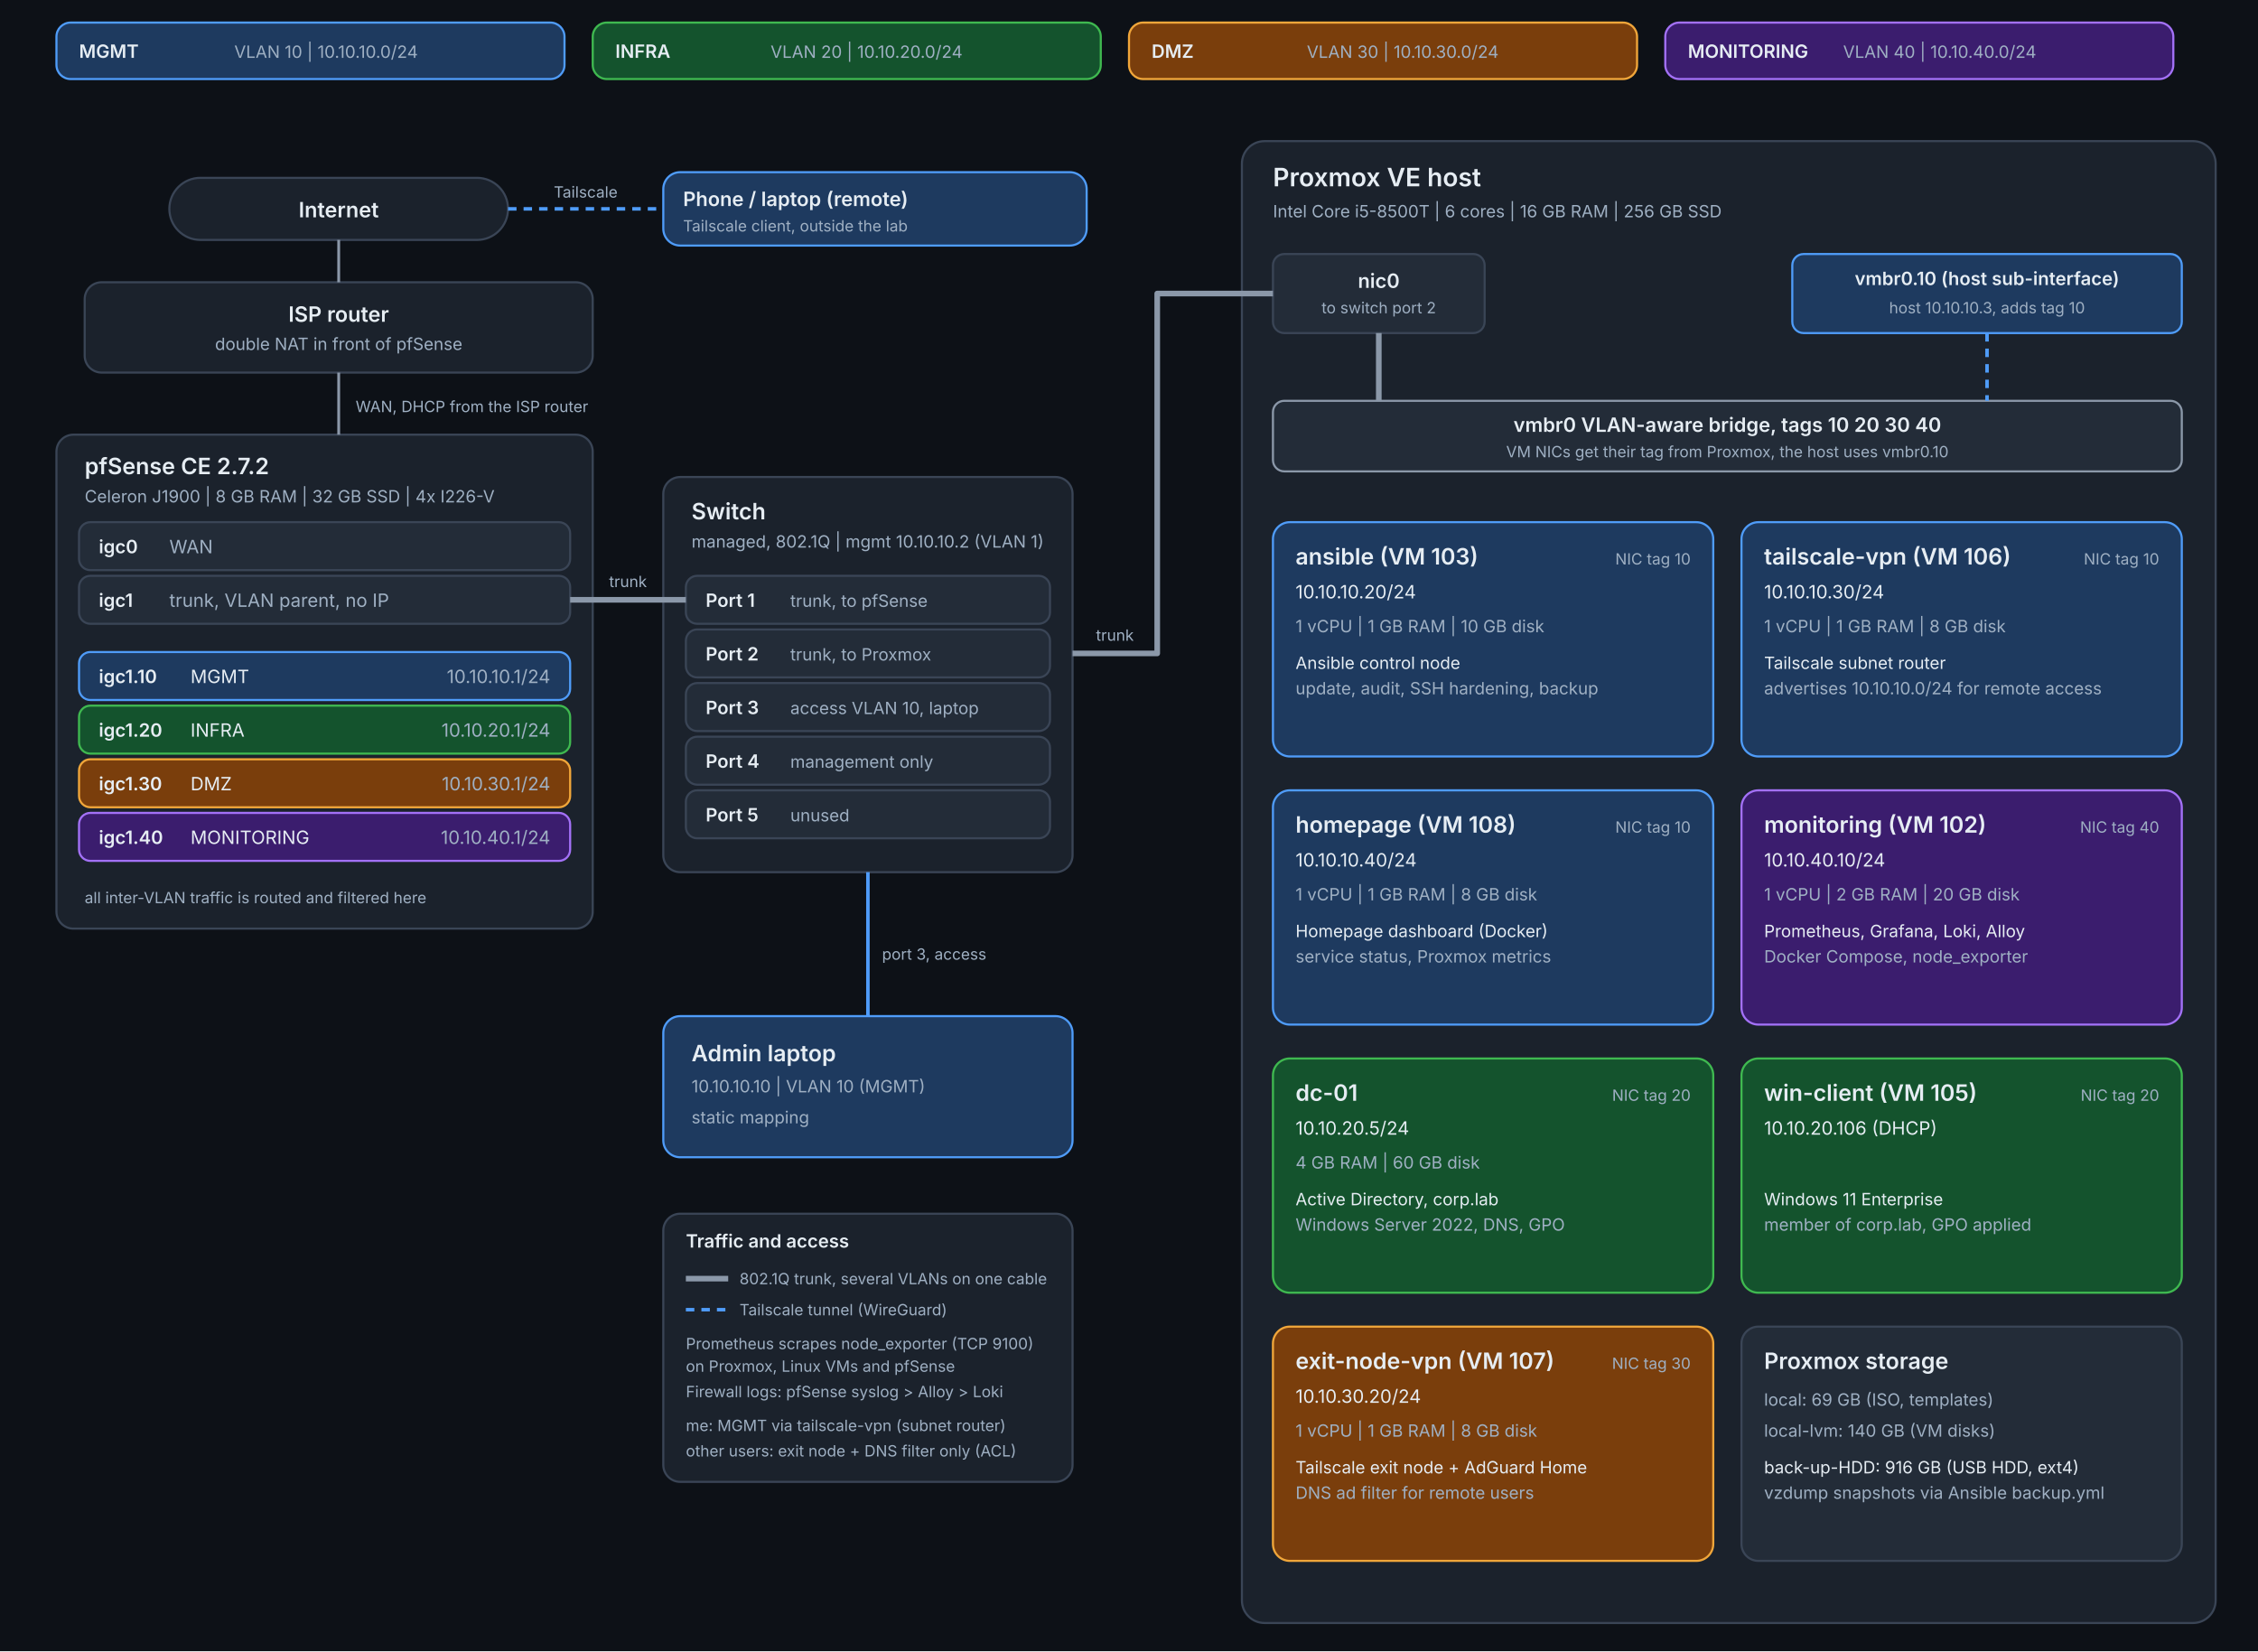
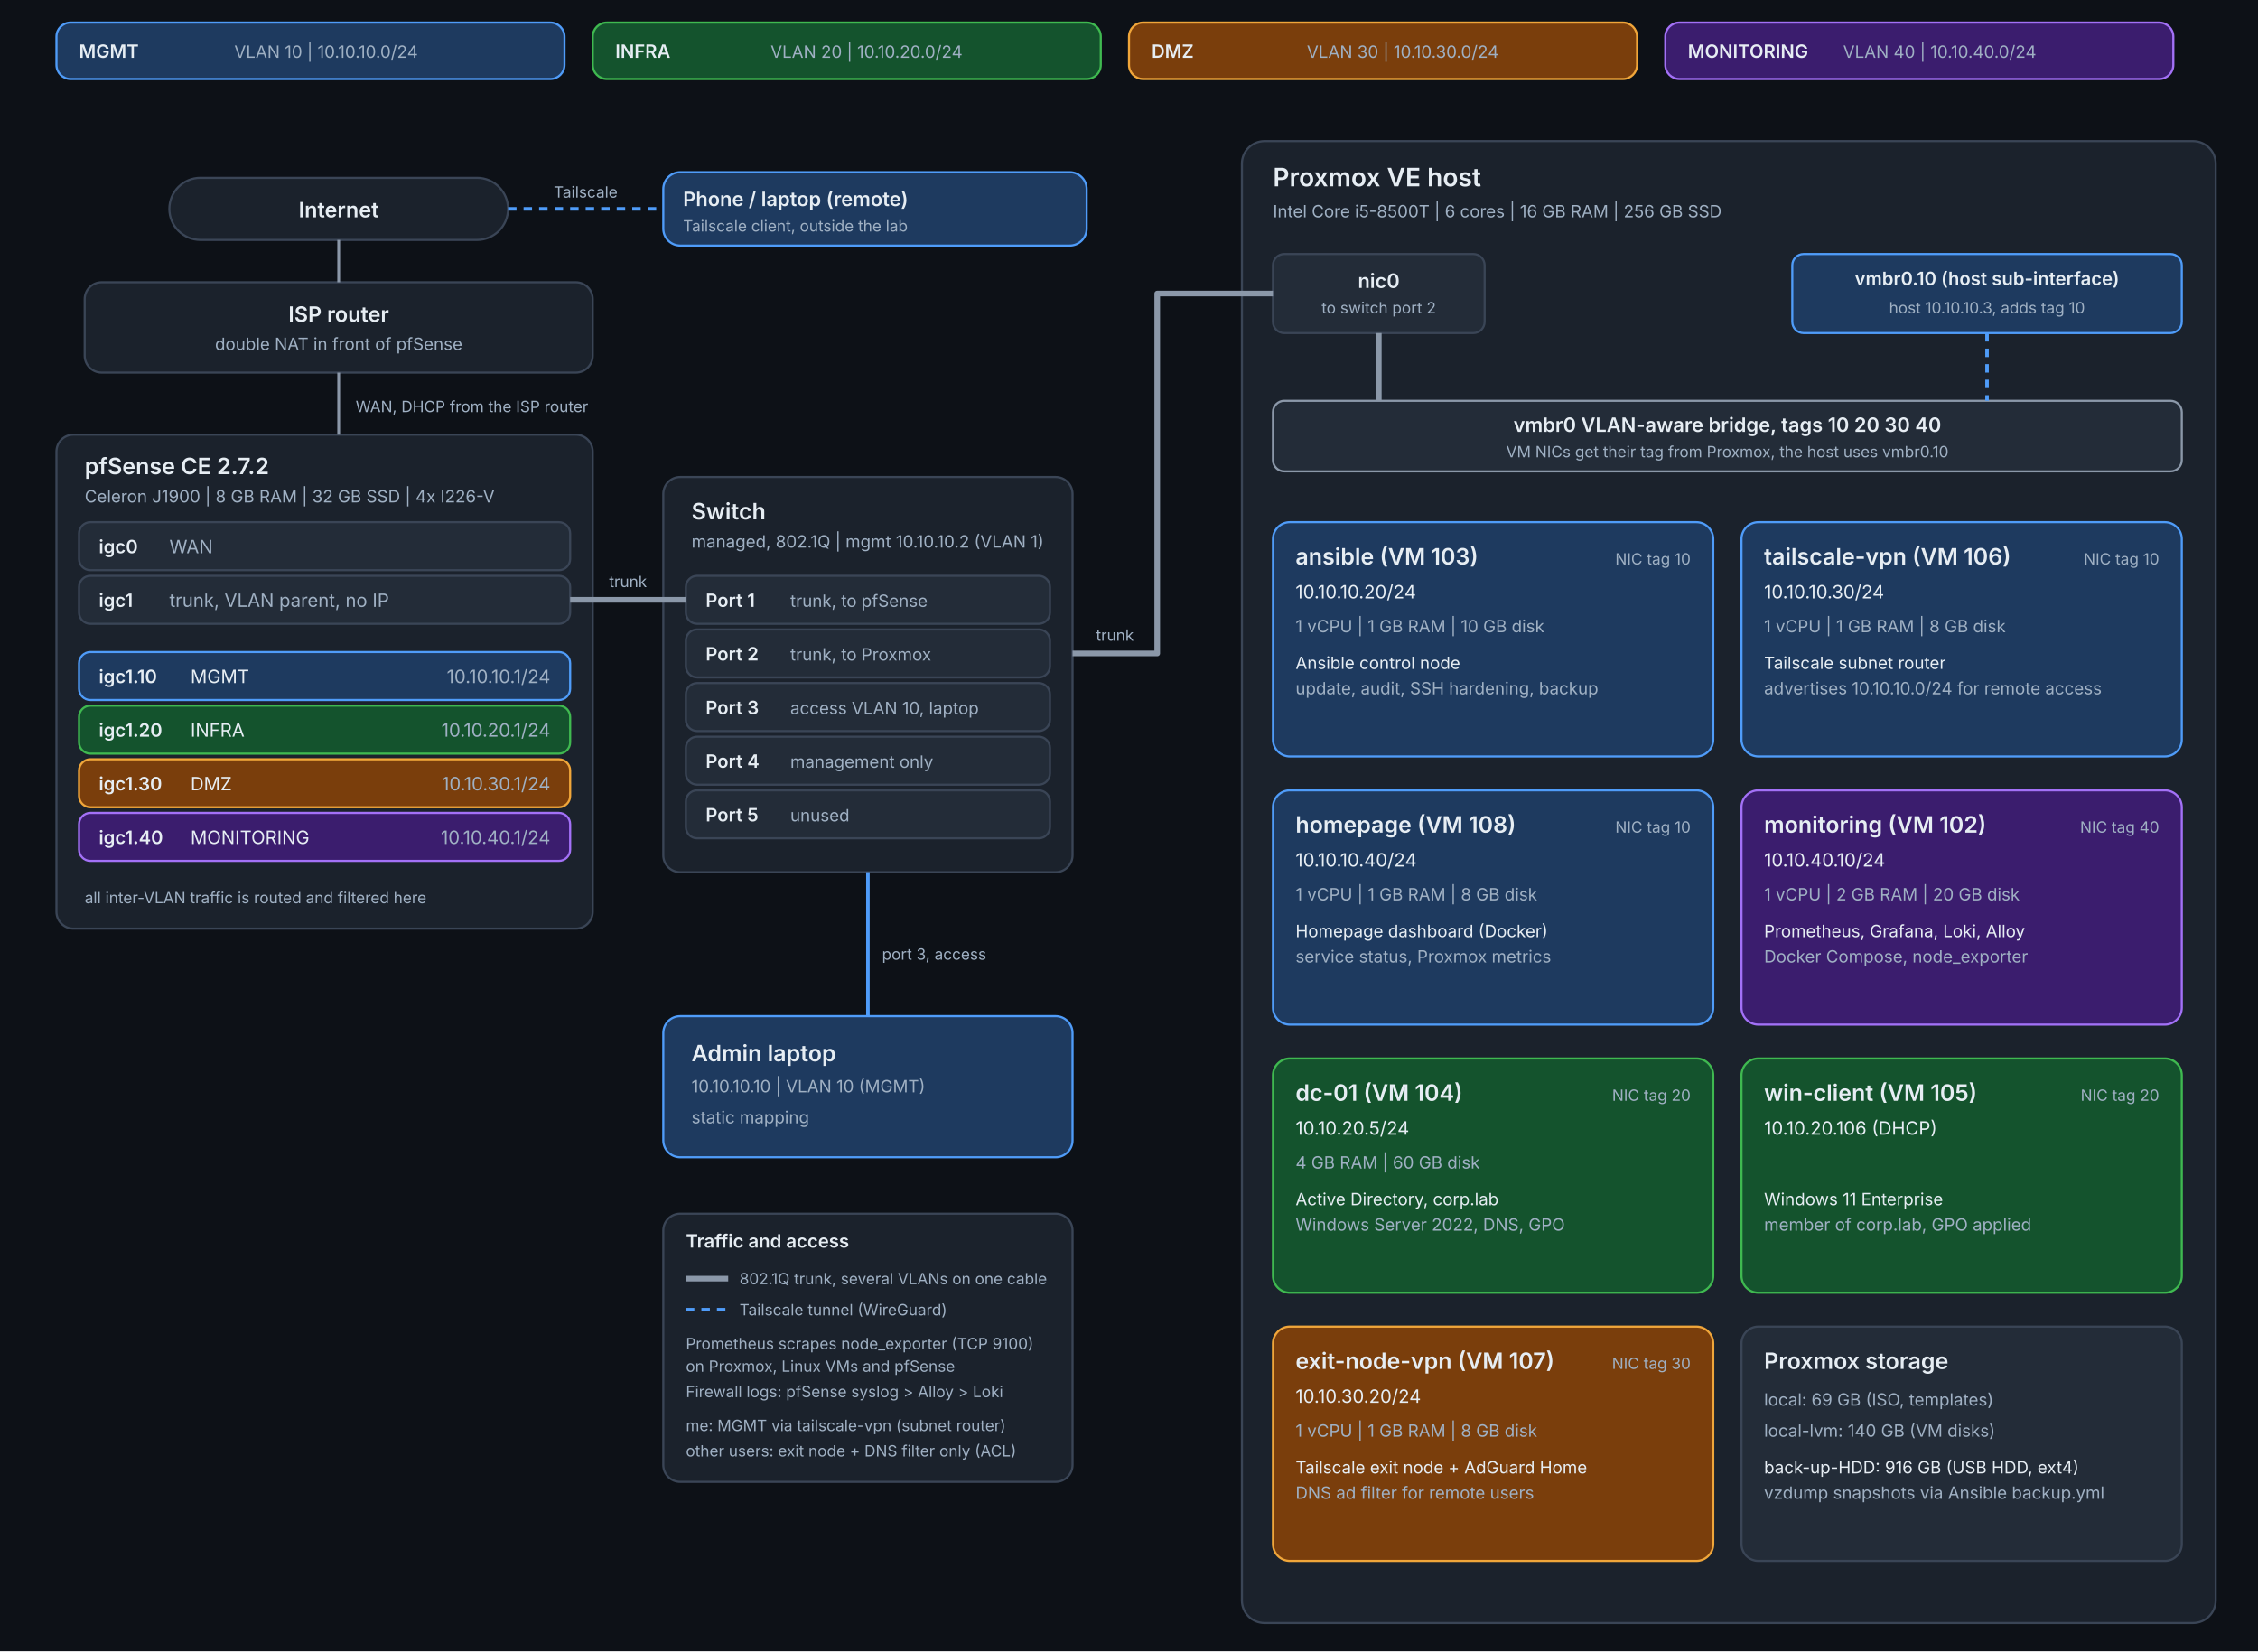
<svg xmlns="http://www.w3.org/2000/svg" width="1600" height="1170" viewBox="0 0 1600 1170">
  <rect width="1600" height="1170" fill="#0d1117" />
  <rect x="40" y="16" width="360" height="40" rx="10" fill="#1e3a5f" stroke="#4f9cf9" stroke-width="1.5" />
  <text x="56" y="41" font-size="13" fill="#e6edf3" font-weight="600" text-anchor="start" font-family="Inter, Segoe UI, Helvetica, Arial, sans-serif">MGMT</text>
  <text x="166" y="41" font-size="12" fill="#9fb0c3" font-weight="400" text-anchor="start" font-family="Inter, Segoe UI, Helvetica, Arial, sans-serif">VLAN 10  |  10.10.10.0/24</text>
  <rect x="420" y="16" width="360" height="40" rx="10" fill="#14532d" stroke="#3fb950" stroke-width="1.5" />
  <text x="436" y="41" font-size="13" fill="#e6edf3" font-weight="600" text-anchor="start" font-family="Inter, Segoe UI, Helvetica, Arial, sans-serif">INFRA</text>
  <text x="546" y="41" font-size="12" fill="#9fb0c3" font-weight="400" text-anchor="start" font-family="Inter, Segoe UI, Helvetica, Arial, sans-serif">VLAN 20  |  10.10.20.0/24</text>
  <rect x="800" y="16" width="360" height="40" rx="10" fill="#7a3e0c" stroke="#f0a63a" stroke-width="1.5" />
  <text x="816" y="41" font-size="13" fill="#e6edf3" font-weight="600" text-anchor="start" font-family="Inter, Segoe UI, Helvetica, Arial, sans-serif">DMZ</text>
  <text x="926" y="41" font-size="12" fill="#9fb0c3" font-weight="400" text-anchor="start" font-family="Inter, Segoe UI, Helvetica, Arial, sans-serif">VLAN 30  |  10.10.30.0/24</text>
  <rect x="1180" y="16" width="360" height="40" rx="10" fill="#3b1d6e" stroke="#a371f7" stroke-width="1.5" />
  <text x="1196" y="41" font-size="13" fill="#e6edf3" font-weight="600" text-anchor="start" font-family="Inter, Segoe UI, Helvetica, Arial, sans-serif">MONITORING</text>
  <text x="1306" y="41" font-size="12" fill="#9fb0c3" font-weight="400" text-anchor="start" font-family="Inter, Segoe UI, Helvetica, Arial, sans-serif">VLAN 40  |  10.10.40.0/24</text>
  <g transform="translate(0,70)">
    <rect x="120" y="56" width="240" height="44" rx="22" fill="#1b222c" stroke="#3a4556" stroke-width="1.5" />
    <text x="240" y="84" font-size="15" fill="#e6edf3" font-weight="600" text-anchor="middle" font-family="Inter, Segoe UI, Helvetica, Arial, sans-serif">Internet</text>
    <rect x="60" y="130" width="360" height="64" rx="12" fill="#1b222c" stroke="#3a4556" stroke-width="1.5" />
    <text x="240" y="158" font-size="15" fill="#e6edf3" font-weight="600" text-anchor="middle" font-family="Inter, Segoe UI, Helvetica, Arial, sans-serif">ISP router</text>
    <text x="240" y="178" font-size="12" fill="#9fb0c3" font-weight="400" text-anchor="middle" font-family="Inter, Segoe UI, Helvetica, Arial, sans-serif">double NAT in front of pfSense</text>
    <polyline points="240,100 240,130" fill="none" stroke="#8b98a9" stroke-width="2" stroke-linejoin="round" />
    <rect x="470" y="52" width="300" height="52" rx="12" fill="#1e3a5f" stroke="#4f9cf9" stroke-width="1.5" />
    <text x="484" y="76" font-size="14" fill="#e6edf3" font-weight="600" text-anchor="start" font-family="Inter, Segoe UI, Helvetica, Arial, sans-serif">Phone / laptop (remote)</text>
    <text x="484" y="94" font-size="11" fill="#9fb0c3" font-weight="400" text-anchor="start" font-family="Inter, Segoe UI, Helvetica, Arial, sans-serif">Tailscale client, outside the lab</text>
    <polyline points="360,78 470,78" fill="none" stroke="#4f9cf9" stroke-width="2.5" stroke-linejoin="round" stroke-dasharray="6 5" />
    <text x="415" y="70" font-size="11" fill="#9fb0c3" font-weight="400" text-anchor="middle" font-family="Inter, Segoe UI, Helvetica, Arial, sans-serif">Tailscale</text>
    <rect x="40" y="238" width="380" height="350" rx="12" fill="#1b222c" stroke="#3a4556" stroke-width="1.5" />
    <text x="60" y="266" font-size="16" fill="#e6edf3" font-weight="600" text-anchor="start" font-family="Inter, Segoe UI, Helvetica, Arial, sans-serif">pfSense CE 2.7.2</text>
    <text x="60" y="286" font-size="12" fill="#9fb0c3" font-weight="400" text-anchor="start" font-family="Inter, Segoe UI, Helvetica, Arial, sans-serif">Celeron J1900 | 8 GB RAM | 32 GB SSD | 4x I226-V</text>
    <polyline points="240,194 240,238" fill="none" stroke="#8b98a9" stroke-width="2" stroke-linejoin="round" />
    <text x="252" y="222" font-size="11" fill="#9fb0c3" font-weight="400" text-anchor="start" font-family="Inter, Segoe UI, Helvetica, Arial, sans-serif">WAN, DHCP from the ISP router</text>
    <rect x="56" y="300" width="348" height="34" rx="8" fill="#232c38" stroke="#3a4556" stroke-width="1.5" />
    <text x="70" y="322" font-size="13" fill="#e6edf3" font-weight="600" text-anchor="start" font-family="Inter, Segoe UI, Helvetica, Arial, sans-serif">igc0</text>
    <text x="120" y="322" font-size="13" fill="#9fb0c3" font-weight="400" text-anchor="start" font-family="Inter, Segoe UI, Helvetica, Arial, sans-serif">WAN</text>
    <rect x="56" y="338" width="348" height="34" rx="8" fill="#232c38" stroke="#3a4556" stroke-width="1.5" />
    <text x="70" y="360" font-size="13" fill="#e6edf3" font-weight="600" text-anchor="start" font-family="Inter, Segoe UI, Helvetica, Arial, sans-serif">igc1</text>
    <text x="120" y="360" font-size="13" fill="#9fb0c3" font-weight="400" text-anchor="start" font-family="Inter, Segoe UI, Helvetica, Arial, sans-serif">trunk, VLAN parent, no IP</text>
    <rect x="56" y="392" width="348" height="34" rx="8" fill="#1e3a5f" stroke="#4f9cf9" stroke-width="1.5" />
    <text x="70" y="414" font-size="13" fill="#e6edf3" font-weight="600" text-anchor="start" font-family="Inter, Segoe UI, Helvetica, Arial, sans-serif">igc1.10</text>
    <text x="135" y="414" font-size="13" fill="#e6edf3" font-weight="400" text-anchor="start" font-family="Inter, Segoe UI, Helvetica, Arial, sans-serif">MGMT</text>
    <text x="390" y="414" font-size="13" fill="#9fb0c3" font-weight="400" text-anchor="end" font-family="Inter, Segoe UI, Helvetica, Arial, sans-serif">10.10.10.1/24</text>
    <rect x="56" y="430" width="348" height="34" rx="8" fill="#14532d" stroke="#3fb950" stroke-width="1.5" />
    <text x="70" y="452" font-size="13" fill="#e6edf3" font-weight="600" text-anchor="start" font-family="Inter, Segoe UI, Helvetica, Arial, sans-serif">igc1.20</text>
    <text x="135" y="452" font-size="13" fill="#e6edf3" font-weight="400" text-anchor="start" font-family="Inter, Segoe UI, Helvetica, Arial, sans-serif">INFRA</text>
    <text x="390" y="452" font-size="13" fill="#9fb0c3" font-weight="400" text-anchor="end" font-family="Inter, Segoe UI, Helvetica, Arial, sans-serif">10.10.20.1/24</text>
    <rect x="56" y="468" width="348" height="34" rx="8" fill="#7a3e0c" stroke="#f0a63a" stroke-width="1.5" />
    <text x="70" y="490" font-size="13" fill="#e6edf3" font-weight="600" text-anchor="start" font-family="Inter, Segoe UI, Helvetica, Arial, sans-serif">igc1.30</text>
    <text x="135" y="490" font-size="13" fill="#e6edf3" font-weight="400" text-anchor="start" font-family="Inter, Segoe UI, Helvetica, Arial, sans-serif">DMZ</text>
    <text x="390" y="490" font-size="13" fill="#9fb0c3" font-weight="400" text-anchor="end" font-family="Inter, Segoe UI, Helvetica, Arial, sans-serif">10.10.30.1/24</text>
    <rect x="56" y="506" width="348" height="34" rx="8" fill="#3b1d6e" stroke="#a371f7" stroke-width="1.5" />
    <text x="70" y="528" font-size="13" fill="#e6edf3" font-weight="600" text-anchor="start" font-family="Inter, Segoe UI, Helvetica, Arial, sans-serif">igc1.40</text>
    <text x="135" y="528" font-size="13" fill="#e6edf3" font-weight="400" text-anchor="start" font-family="Inter, Segoe UI, Helvetica, Arial, sans-serif">MONITORING</text>
    <text x="390" y="528" font-size="13" fill="#9fb0c3" font-weight="400" text-anchor="end" font-family="Inter, Segoe UI, Helvetica, Arial, sans-serif">10.10.40.1/24</text>
    <text x="60" y="570" font-size="11" fill="#9fb0c3" font-weight="400" text-anchor="start" font-family="Inter, Segoe UI, Helvetica, Arial, sans-serif">all inter-VLAN traffic is routed and filtered here</text>
    <rect x="470" y="268" width="290" height="280" rx="12" fill="#1b222c" stroke="#3a4556" stroke-width="1.5" />
    <text x="490" y="298" font-size="16" fill="#e6edf3" font-weight="600" text-anchor="start" font-family="Inter, Segoe UI, Helvetica, Arial, sans-serif">Switch</text>
    <text x="490" y="318" font-size="12" fill="#9fb0c3" font-weight="400" text-anchor="start" font-family="Inter, Segoe UI, Helvetica, Arial, sans-serif">managed, 802.1Q | mgmt 10.10.10.2 (VLAN 1)</text>
    <rect x="486" y="338" width="258" height="34" rx="8" fill="#232c38" stroke="#3a4556" stroke-width="1.5" />
    <text x="500" y="360" font-size="13" fill="#e6edf3" font-weight="600" text-anchor="start" font-family="Inter, Segoe UI, Helvetica, Arial, sans-serif">Port 1</text>
    <text x="560" y="360" font-size="12" fill="#9fb0c3" font-weight="400" text-anchor="start" font-family="Inter, Segoe UI, Helvetica, Arial, sans-serif">trunk, to pfSense</text>
    <rect x="486" y="376" width="258" height="34" rx="8" fill="#232c38" stroke="#3a4556" stroke-width="1.5" />
    <text x="500" y="398" font-size="13" fill="#e6edf3" font-weight="600" text-anchor="start" font-family="Inter, Segoe UI, Helvetica, Arial, sans-serif">Port 2</text>
    <text x="560" y="398" font-size="12" fill="#9fb0c3" font-weight="400" text-anchor="start" font-family="Inter, Segoe UI, Helvetica, Arial, sans-serif">trunk, to Proxmox</text>
    <rect x="486" y="414" width="258" height="34" rx="8" fill="#232c38" stroke="#3a4556" stroke-width="1.5" />
    <text x="500" y="436" font-size="13" fill="#e6edf3" font-weight="600" text-anchor="start" font-family="Inter, Segoe UI, Helvetica, Arial, sans-serif">Port 3</text>
    <text x="560" y="436" font-size="12" fill="#9fb0c3" font-weight="400" text-anchor="start" font-family="Inter, Segoe UI, Helvetica, Arial, sans-serif">access VLAN 10, laptop</text>
    <rect x="486" y="452" width="258" height="34" rx="8" fill="#232c38" stroke="#3a4556" stroke-width="1.5" />
    <text x="500" y="474" font-size="13" fill="#e6edf3" font-weight="600" text-anchor="start" font-family="Inter, Segoe UI, Helvetica, Arial, sans-serif">Port 4</text>
    <text x="560" y="474" font-size="12" fill="#9fb0c3" font-weight="400" text-anchor="start" font-family="Inter, Segoe UI, Helvetica, Arial, sans-serif">management only</text>
    <rect x="486" y="490" width="258" height="34" rx="8" fill="#232c38" stroke="#3a4556" stroke-width="1.5" />
    <text x="500" y="512" font-size="13" fill="#e6edf3" font-weight="600" text-anchor="start" font-family="Inter, Segoe UI, Helvetica, Arial, sans-serif">Port 5</text>
    <text x="560" y="512" font-size="12" fill="#9fb0c3" font-weight="400" text-anchor="start" font-family="Inter, Segoe UI, Helvetica, Arial, sans-serif">unused</text>
    <polyline points="404,355 486,355" fill="none" stroke="#8b98a9" stroke-width="4" stroke-linejoin="round" />
    <text x="445" y="346" font-size="11" fill="#9fb0c3" font-weight="400" text-anchor="middle" font-family="Inter, Segoe UI, Helvetica, Arial, sans-serif">trunk</text>
    <rect x="470" y="650" width="290" height="100" rx="12" fill="#1e3a5f" stroke="#4f9cf9" stroke-width="1.5" />
    <text x="490" y="682" font-size="16" fill="#e6edf3" font-weight="600" text-anchor="start" font-family="Inter, Segoe UI, Helvetica, Arial, sans-serif">Admin laptop</text>
    <text x="490" y="704" font-size="12" fill="#9fb0c3" font-weight="400" text-anchor="start" font-family="Inter, Segoe UI, Helvetica, Arial, sans-serif">10.10.10.10 | VLAN 10 (MGMT)</text>
    <text x="490" y="726" font-size="12" fill="#9fb0c3" font-weight="400" text-anchor="start" font-family="Inter, Segoe UI, Helvetica, Arial, sans-serif">static mapping</text>
    <polyline points="615,650 615,548" fill="none" stroke="#4f9cf9" stroke-width="2.5" stroke-linejoin="round" />
    <text x="625" y="610" font-size="11" fill="#9fb0c3" font-weight="400" text-anchor="start" font-family="Inter, Segoe UI, Helvetica, Arial, sans-serif">port 3, access</text>
    <rect x="470" y="790" width="290" height="190" rx="12" fill="#1b222c" stroke="#3a4556" stroke-width="1.5" />
    <text x="486" y="814" font-size="13" fill="#e6edf3" font-weight="600" text-anchor="start" font-family="Inter, Segoe UI, Helvetica, Arial, sans-serif">Traffic and access</text>
    <polyline points="486,836 516,836" fill="none" stroke="#8b98a9" stroke-width="4" stroke-linejoin="round" />
    <text x="524" y="840" font-size="11" fill="#9fb0c3" font-weight="400" text-anchor="start" font-family="Inter, Segoe UI, Helvetica, Arial, sans-serif">802.1Q trunk, several VLANs on one cable</text>
    <polyline points="486,858 516,858" fill="none" stroke="#4f9cf9" stroke-width="2.5" stroke-linejoin="round" stroke-dasharray="6 5" />
    <text x="524" y="862" font-size="11" fill="#9fb0c3" font-weight="400" text-anchor="start" font-family="Inter, Segoe UI, Helvetica, Arial, sans-serif">Tailscale tunnel (WireGuard)</text>
    <text x="486" y="886" font-size="11" fill="#9fb0c3" font-weight="400" text-anchor="start" font-family="Inter, Segoe UI, Helvetica, Arial, sans-serif">Prometheus scrapes node_exporter (TCP 9100)</text>
    <text x="486" y="902" font-size="11" fill="#9fb0c3" font-weight="400" text-anchor="start" font-family="Inter, Segoe UI, Helvetica, Arial, sans-serif">on Proxmox, Linux VMs and pfSense</text>
    <text x="486" y="920" font-size="11" fill="#9fb0c3" font-weight="400" text-anchor="start" font-family="Inter, Segoe UI, Helvetica, Arial, sans-serif">Firewall logs: pfSense syslog &gt; Alloy &gt; Loki</text>
    <text x="486" y="944" font-size="11" fill="#9fb0c3" font-weight="400" text-anchor="start" font-family="Inter, Segoe UI, Helvetica, Arial, sans-serif">me: MGMT via tailscale-vpn (subnet router)</text>
    <text x="486" y="962" font-size="11" fill="#9fb0c3" font-weight="400" text-anchor="start" font-family="Inter, Segoe UI, Helvetica, Arial, sans-serif">other users: exit node + DNS filter only (ACL)</text>
    <rect x="880" y="30" width="690" height="1050" rx="16" fill="#1b222c" stroke="#3a4556" stroke-width="1.5" />
    <text x="902" y="62" font-size="18" fill="#e6edf3" font-weight="600" text-anchor="start" font-family="Inter, Segoe UI, Helvetica, Arial, sans-serif">Proxmox VE host</text>
    <text x="902" y="84" font-size="12" fill="#9fb0c3" font-weight="400" text-anchor="start" font-family="Inter, Segoe UI, Helvetica, Arial, sans-serif">Intel Core i5-8500T | 6 cores | 16 GB RAM | 256 GB SSD</text>
    <rect x="902" y="110" width="150" height="56" rx="8" fill="#232c38" stroke="#3a4556" stroke-width="1.5" />
    <text x="977" y="134" font-size="14" fill="#e6edf3" font-weight="600" text-anchor="middle" font-family="Inter, Segoe UI, Helvetica, Arial, sans-serif">nic0</text>
    <text x="977" y="152" font-size="11" fill="#9fb0c3" font-weight="400" text-anchor="middle" font-family="Inter, Segoe UI, Helvetica, Arial, sans-serif">to switch port 2</text>
    <rect x="1270" y="110" width="276" height="56" rx="8" fill="#1e3a5f" stroke="#4f9cf9" stroke-width="1.5" />
    <text x="1408" y="132" font-size="13" fill="#e6edf3" font-weight="600" text-anchor="middle" font-family="Inter, Segoe UI, Helvetica, Arial, sans-serif">vmbr0.10  (host sub-interface)</text>
    <text x="1408" y="152" font-size="11" fill="#9fb0c3" font-weight="400" text-anchor="middle" font-family="Inter, Segoe UI, Helvetica, Arial, sans-serif">host 10.10.10.3, adds tag 10</text>
    <rect x="902" y="214" width="644" height="50" rx="8" fill="#232c38" stroke="#8b98a9" stroke-width="1.5" />
    <text x="1224" y="236" font-size="14" fill="#e6edf3" font-weight="600" text-anchor="middle" font-family="Inter, Segoe UI, Helvetica, Arial, sans-serif">vmbr0   VLAN-aware bridge, tags 10 20 30 40</text>
    <text x="1224" y="254" font-size="11" fill="#9fb0c3" font-weight="400" text-anchor="middle" font-family="Inter, Segoe UI, Helvetica, Arial, sans-serif">VM NICs get their tag from Proxmox, the host uses vmbr0.10</text>
    <polyline points="977,166 977,214" fill="none" stroke="#8b98a9" stroke-width="4" stroke-linejoin="round" />
    <polyline points="1408,166 1408,214" fill="none" stroke="#4f9cf9" stroke-width="2.5" stroke-linejoin="round" stroke-dasharray="6 5" />
    <polyline points="760,393 820,393 820,138 902,138" fill="none" stroke="#8b98a9" stroke-width="4" stroke-linejoin="round" />
    <text x="790" y="384" font-size="11" fill="#9fb0c3" font-weight="400" text-anchor="middle" font-family="Inter, Segoe UI, Helvetica, Arial, sans-serif">trunk</text>
    <rect x="902" y="300" width="312" height="166" rx="12" fill="#1e3a5f" stroke="#4f9cf9" stroke-width="1.5" />
    <text x="918" y="330" font-size="16" fill="#e6edf3" font-weight="600" text-anchor="start" font-family="Inter, Segoe UI, Helvetica, Arial, sans-serif">ansible  (VM 103)</text>
    <text x="1198" y="330" font-size="11" fill="#9fb0c3" font-weight="400" text-anchor="end" font-family="Inter, Segoe UI, Helvetica, Arial, sans-serif">NIC tag 10</text>
    <text x="918" y="354" font-size="13" fill="#e6edf3" font-weight="400" text-anchor="start" font-family="Inter, Segoe UI, Helvetica, Arial, sans-serif">10.10.10.20/24</text>
    <text x="918" y="378" font-size="12" fill="#9fb0c3" font-weight="400" text-anchor="start" font-family="Inter, Segoe UI, Helvetica, Arial, sans-serif">1 vCPU  |  1 GB RAM  |  10 GB disk</text>
    <text x="918" y="404" font-size="12" fill="#e6edf3" font-weight="400" text-anchor="start" font-family="Inter, Segoe UI, Helvetica, Arial, sans-serif">Ansible control node</text>
    <text x="918" y="422" font-size="12" fill="#9fb0c3" font-weight="400" text-anchor="start" font-family="Inter, Segoe UI, Helvetica, Arial, sans-serif">update, audit, SSH hardening, backup</text>
    <rect x="1234" y="300" width="312" height="166" rx="12" fill="#1e3a5f" stroke="#4f9cf9" stroke-width="1.5" />
    <text x="1250" y="330" font-size="16" fill="#e6edf3" font-weight="600" text-anchor="start" font-family="Inter, Segoe UI, Helvetica, Arial, sans-serif">tailscale-vpn  (VM 106)</text>
    <text x="1530" y="330" font-size="11" fill="#9fb0c3" font-weight="400" text-anchor="end" font-family="Inter, Segoe UI, Helvetica, Arial, sans-serif">NIC tag 10</text>
    <text x="1250" y="354" font-size="13" fill="#e6edf3" font-weight="400" text-anchor="start" font-family="Inter, Segoe UI, Helvetica, Arial, sans-serif">10.10.10.30/24</text>
    <text x="1250" y="378" font-size="12" fill="#9fb0c3" font-weight="400" text-anchor="start" font-family="Inter, Segoe UI, Helvetica, Arial, sans-serif">1 vCPU  |  1 GB RAM  |  8 GB disk</text>
    <text x="1250" y="404" font-size="12" fill="#e6edf3" font-weight="400" text-anchor="start" font-family="Inter, Segoe UI, Helvetica, Arial, sans-serif">Tailscale subnet router</text>
    <text x="1250" y="422" font-size="12" fill="#9fb0c3" font-weight="400" text-anchor="start" font-family="Inter, Segoe UI, Helvetica, Arial, sans-serif">advertises 10.10.10.0/24 for remote access</text>
    <rect x="902" y="490" width="312" height="166" rx="12" fill="#1e3a5f" stroke="#4f9cf9" stroke-width="1.5" />
    <text x="918" y="520" font-size="16" fill="#e6edf3" font-weight="600" text-anchor="start" font-family="Inter, Segoe UI, Helvetica, Arial, sans-serif">homepage  (VM 108)</text>
    <text x="1198" y="520" font-size="11" fill="#9fb0c3" font-weight="400" text-anchor="end" font-family="Inter, Segoe UI, Helvetica, Arial, sans-serif">NIC tag 10</text>
    <text x="918" y="544" font-size="13" fill="#e6edf3" font-weight="400" text-anchor="start" font-family="Inter, Segoe UI, Helvetica, Arial, sans-serif">10.10.10.40/24</text>
    <text x="918" y="568" font-size="12" fill="#9fb0c3" font-weight="400" text-anchor="start" font-family="Inter, Segoe UI, Helvetica, Arial, sans-serif">1 vCPU  |  1 GB RAM  |  8 GB disk</text>
    <text x="918" y="594" font-size="12" fill="#e6edf3" font-weight="400" text-anchor="start" font-family="Inter, Segoe UI, Helvetica, Arial, sans-serif">Homepage dashboard (Docker)</text>
    <text x="918" y="612" font-size="12" fill="#9fb0c3" font-weight="400" text-anchor="start" font-family="Inter, Segoe UI, Helvetica, Arial, sans-serif">service status, Proxmox metrics</text>
    <rect x="1234" y="490" width="312" height="166" rx="12" fill="#3b1d6e" stroke="#a371f7" stroke-width="1.5" />
    <text x="1250" y="520" font-size="16" fill="#e6edf3" font-weight="600" text-anchor="start" font-family="Inter, Segoe UI, Helvetica, Arial, sans-serif">monitoring  (VM 102)</text>
    <text x="1530" y="520" font-size="11" fill="#9fb0c3" font-weight="400" text-anchor="end" font-family="Inter, Segoe UI, Helvetica, Arial, sans-serif">NIC tag 40</text>
    <text x="1250" y="544" font-size="13" fill="#e6edf3" font-weight="400" text-anchor="start" font-family="Inter, Segoe UI, Helvetica, Arial, sans-serif">10.10.40.10/24</text>
    <text x="1250" y="568" font-size="12" fill="#9fb0c3" font-weight="400" text-anchor="start" font-family="Inter, Segoe UI, Helvetica, Arial, sans-serif">1 vCPU  |  2 GB RAM  |  20 GB disk</text>
    <text x="1250" y="594" font-size="12" fill="#e6edf3" font-weight="400" text-anchor="start" font-family="Inter, Segoe UI, Helvetica, Arial, sans-serif">Prometheus, Grafana, Loki, Alloy</text>
    <text x="1250" y="612" font-size="12" fill="#9fb0c3" font-weight="400" text-anchor="start" font-family="Inter, Segoe UI, Helvetica, Arial, sans-serif">Docker Compose, node_exporter</text>
    <rect x="902" y="680" width="312" height="166" rx="12" fill="#14532d" stroke="#3fb950" stroke-width="1.5" />
-     <text x="918" y="710" font-size="16" fill="#e6edf3" font-weight="600" text-anchor="start" font-family="Inter, Segoe UI, Helvetica, Arial, sans-serif">dc-01</text>
+     <text x="918" y="710" font-size="16" fill="#e6edf3" font-weight="600" text-anchor="start" font-family="Inter, Segoe UI, Helvetica, Arial, sans-serif">dc-01  (VM 104)</text>
    <text x="1198" y="710" font-size="11" fill="#9fb0c3" font-weight="400" text-anchor="end" font-family="Inter, Segoe UI, Helvetica, Arial, sans-serif">NIC tag 20</text>
    <text x="918" y="734" font-size="13" fill="#e6edf3" font-weight="400" text-anchor="start" font-family="Inter, Segoe UI, Helvetica, Arial, sans-serif">10.10.20.5/24</text>
    <text x="918" y="758" font-size="12" fill="#9fb0c3" font-weight="400" text-anchor="start" font-family="Inter, Segoe UI, Helvetica, Arial, sans-serif">4 GB RAM  |  60 GB disk</text>
    <text x="918" y="784" font-size="12" fill="#e6edf3" font-weight="400" text-anchor="start" font-family="Inter, Segoe UI, Helvetica, Arial, sans-serif">Active Directory, corp.lab</text>
    <text x="918" y="802" font-size="12" fill="#9fb0c3" font-weight="400" text-anchor="start" font-family="Inter, Segoe UI, Helvetica, Arial, sans-serif">Windows Server 2022, DNS, GPO</text>
    <rect x="1234" y="680" width="312" height="166" rx="12" fill="#14532d" stroke="#3fb950" stroke-width="1.5" />
    <text x="1250" y="710" font-size="16" fill="#e6edf3" font-weight="600" text-anchor="start" font-family="Inter, Segoe UI, Helvetica, Arial, sans-serif">win-client  (VM 105)</text>
    <text x="1530" y="710" font-size="11" fill="#9fb0c3" font-weight="400" text-anchor="end" font-family="Inter, Segoe UI, Helvetica, Arial, sans-serif">NIC tag 20</text>
    <text x="1250" y="734" font-size="13" fill="#e6edf3" font-weight="400" text-anchor="start" font-family="Inter, Segoe UI, Helvetica, Arial, sans-serif">10.10.20.106 (DHCP)</text>
    <text x="1250" y="784" font-size="12" fill="#e6edf3" font-weight="400" text-anchor="start" font-family="Inter, Segoe UI, Helvetica, Arial, sans-serif">Windows 11 Enterprise</text>
    <text x="1250" y="802" font-size="12" fill="#9fb0c3" font-weight="400" text-anchor="start" font-family="Inter, Segoe UI, Helvetica, Arial, sans-serif">member of corp.lab, GPO applied</text>
    <rect x="902" y="870" width="312" height="166" rx="12" fill="#7a3e0c" stroke="#f0a63a" stroke-width="1.5" />
    <text x="918" y="900" font-size="16" fill="#e6edf3" font-weight="600" text-anchor="start" font-family="Inter, Segoe UI, Helvetica, Arial, sans-serif">exit-node-vpn  (VM 107)</text>
    <text x="1198" y="900" font-size="11" fill="#9fb0c3" font-weight="400" text-anchor="end" font-family="Inter, Segoe UI, Helvetica, Arial, sans-serif">NIC tag 30</text>
    <text x="918" y="924" font-size="13" fill="#e6edf3" font-weight="400" text-anchor="start" font-family="Inter, Segoe UI, Helvetica, Arial, sans-serif">10.10.30.20/24</text>
    <text x="918" y="948" font-size="12" fill="#9fb0c3" font-weight="400" text-anchor="start" font-family="Inter, Segoe UI, Helvetica, Arial, sans-serif">1 vCPU  |  1 GB RAM  |  8 GB disk</text>
    <text x="918" y="974" font-size="12" fill="#e6edf3" font-weight="400" text-anchor="start" font-family="Inter, Segoe UI, Helvetica, Arial, sans-serif">Tailscale exit node + AdGuard Home</text>
    <text x="918" y="992" font-size="12" fill="#9fb0c3" font-weight="400" text-anchor="start" font-family="Inter, Segoe UI, Helvetica, Arial, sans-serif">DNS ad filter for remote users</text>
    <rect x="1234" y="870" width="312" height="166" rx="12" fill="#232c38" stroke="#3a4556" stroke-width="1.5" />
    <text x="1250" y="900" font-size="16" fill="#e6edf3" font-weight="600" text-anchor="start" font-family="Inter, Segoe UI, Helvetica, Arial, sans-serif">Proxmox storage</text>
    <text x="1250" y="926" font-size="12" fill="#9fb0c3" font-weight="400" text-anchor="start" font-family="Inter, Segoe UI, Helvetica, Arial, sans-serif">local: 69 GB (ISO, templates)</text>
    <text x="1250" y="948" font-size="12" fill="#9fb0c3" font-weight="400" text-anchor="start" font-family="Inter, Segoe UI, Helvetica, Arial, sans-serif">local-lvm: 140 GB (VM disks)</text>
    <text x="1250" y="974" font-size="12" fill="#e6edf3" font-weight="400" text-anchor="start" font-family="Inter, Segoe UI, Helvetica, Arial, sans-serif">back-up-HDD: 916 GB (USB HDD, ext4)</text>
    <text x="1250" y="992" font-size="12" fill="#9fb0c3" font-weight="400" text-anchor="start" font-family="Inter, Segoe UI, Helvetica, Arial, sans-serif">vzdump snapshots via Ansible backup.yml</text>
  </g>
</svg>
